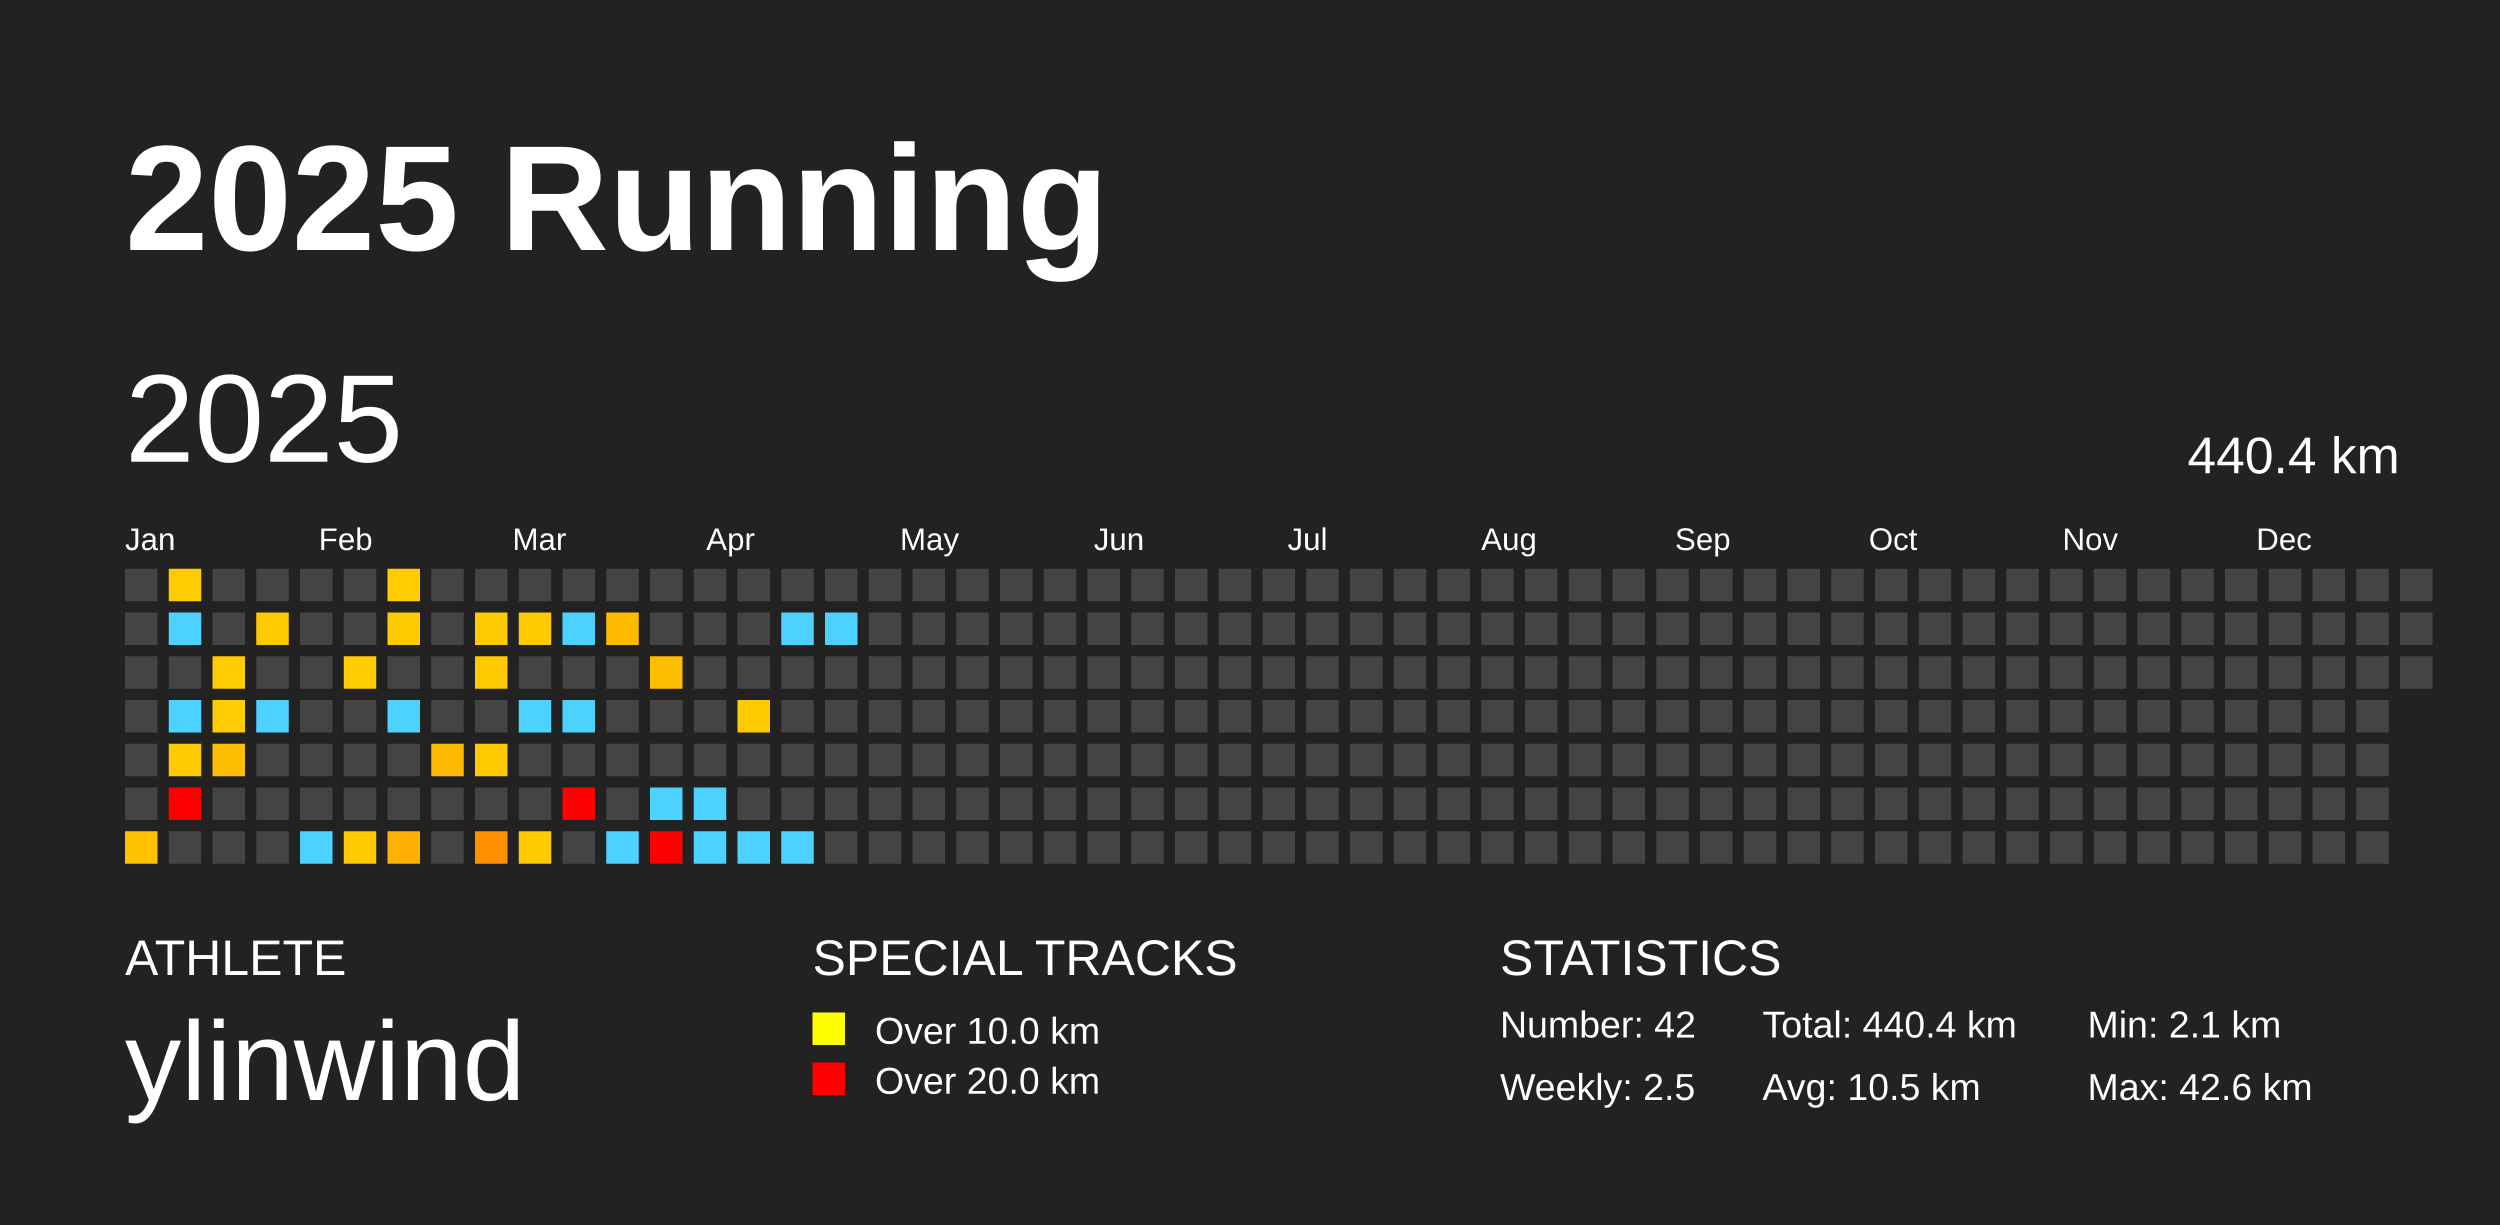
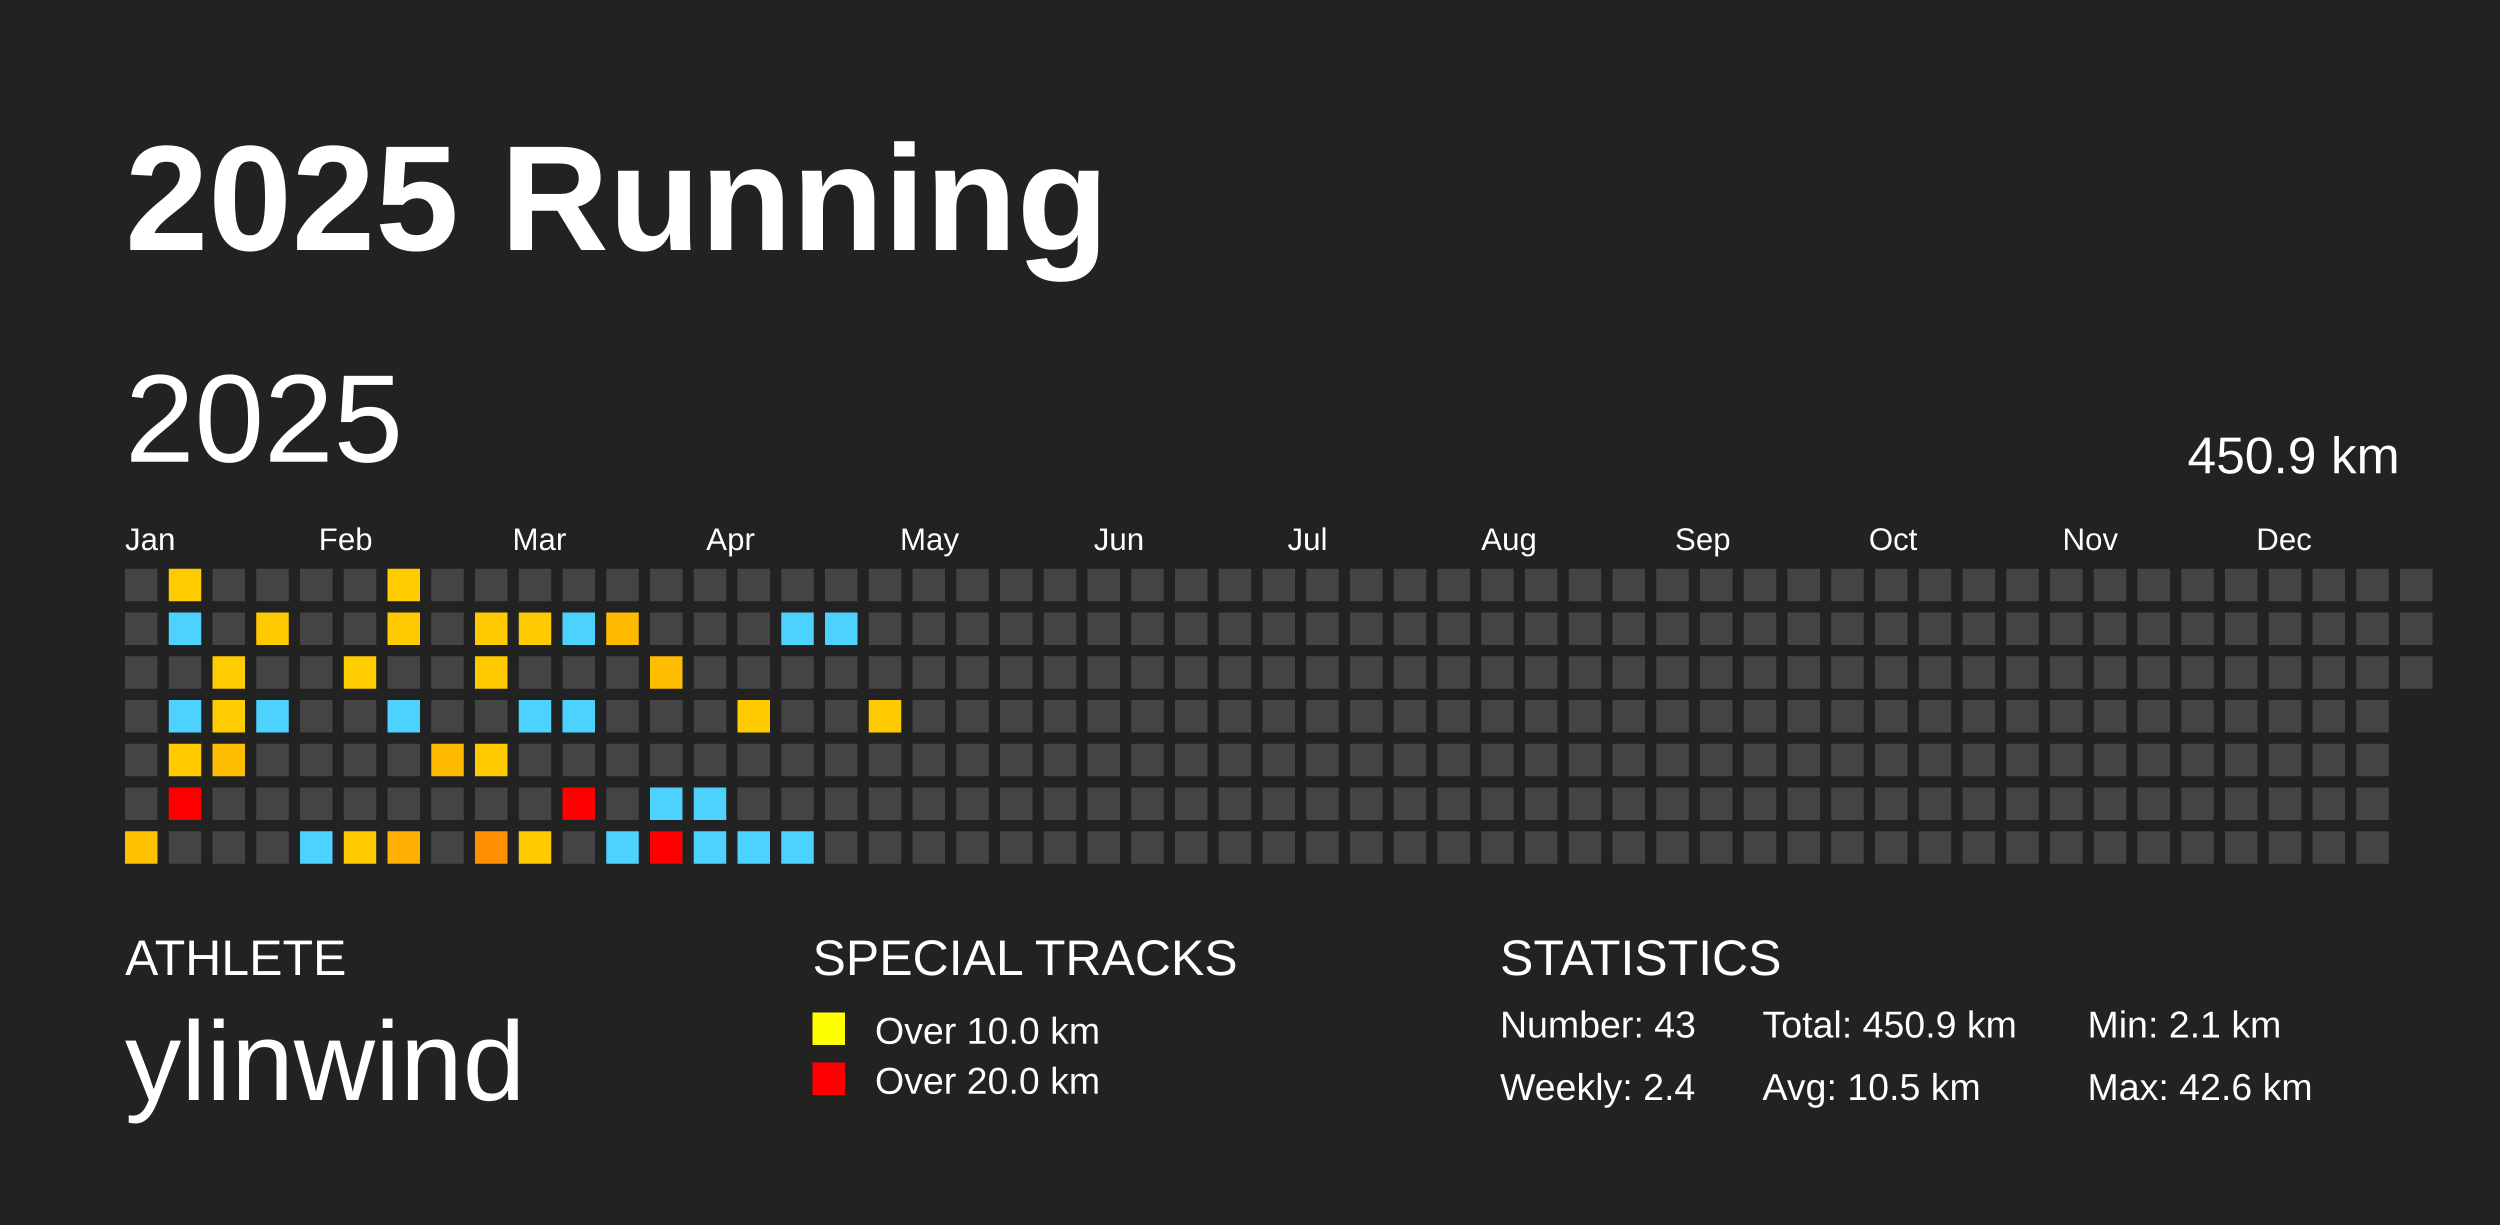
<svg xmlns="http://www.w3.org/2000/svg" baseProfile="full" height="98mm" version="1.1" viewBox="0,0,200,98" width="200mm">
  <defs />
  <rect fill="#222222" height="98" width="200" x="0" y="0" />
  <text fill="#FFFFFF" style="font-size:12px; font-family:Arial; font-weight:bold;" x="10" y="20">2025 Running</text>
  <text fill="#FFFFFF" style="font-size:4px; font-family:Arial" x="10" y="78">ATHLETE</text>
  <text fill="#FFFFFF" style="font-size:9px; font-family:Arial" x="10" y="88">ylinwind</text>
  <text fill="#FFFFFF" style="font-size:4px; font-family:Arial" x="65" y="78">SPECIAL TRACKS</text>
  <rect fill="yellow" height="2.6" width="2.6" x="65" y="81" />
  <text fill="#FFFFFF" style="font-size:3px; font-family:Arial" x="70" y="83.5">Over 10.0 km</text>
  <rect fill="red" height="2.6" width="2.6" x="65" y="85" />
  <text fill="#FFFFFF" style="font-size:3px; font-family:Arial" x="70" y="87.5">Over 20.0 km</text>
  <text fill="#FFFFFF" style="font-size:4px; font-family:Arial" x="120" y="78">STATISTICS</text>
-   <text fill="#FFFFFF" style="font-size:3px; font-family:Arial" x="120" y="83">Number: 42</text>
-   <text fill="#FFFFFF" style="font-size:3px; font-family:Arial" x="120" y="88">Weekly: 2.5</text>
-   <text fill="#FFFFFF" style="font-size:3px; font-family:Arial" x="141" y="83">Total: 440.4 km</text>
+   <text fill="#FFFFFF" style="font-size:3px; font-family:Arial" x="120" y="83">Number: 43</text>
+   <text fill="#FFFFFF" style="font-size:3px; font-family:Arial" x="120" y="88">Weekly: 2.4</text>
+   <text fill="#FFFFFF" style="font-size:3px; font-family:Arial" x="141" y="83">Total: 450.9 km</text>
  <text fill="#FFFFFF" style="font-size:3px; font-family:Arial" x="141" y="88">Avg: 10.5 km</text>
  <text fill="#FFFFFF" style="font-size:3px; font-family:Arial" x="167" y="83">Min: 2.1 km</text>
  <text fill="#FFFFFF" style="font-size:3px; font-family:Arial" x="167" y="88">Max: 42.6 km</text>
  <text dominant-baseline="hanging" fill="#FFFFFF" style="font-size:10.0px; font-family:Arial;" x="10" y="30">2025</text>
-   <text dominant-baseline="hanging" fill="#FFFFFF" style="font-size:4.125px; font-family:Arial;" x="175" y="35">440.4 km</text>
+   <text dominant-baseline="hanging" fill="#FFFFFF" style="font-size:4.125px; font-family:Arial;" x="175" y="35">450.9 km</text>
  <text fill="#FFFFFF" style="font-size:2.5px; font-family:Arial" x="10.0" y="44">Jan</text>
  <text fill="#FFFFFF" style="font-size:2.5px; font-family:Arial" x="25.5" y="44">Feb</text>
  <text fill="#FFFFFF" style="font-size:2.5px; font-family:Arial" x="41.0" y="44">Mar</text>
  <text fill="#FFFFFF" style="font-size:2.5px; font-family:Arial" x="56.5" y="44">Apr</text>
  <text fill="#FFFFFF" style="font-size:2.5px; font-family:Arial" x="72.0" y="44">May</text>
  <text fill="#FFFFFF" style="font-size:2.5px; font-family:Arial" x="87.5" y="44">Jun</text>
  <text fill="#FFFFFF" style="font-size:2.5px; font-family:Arial" x="103.0" y="44">Jul</text>
  <text fill="#FFFFFF" style="font-size:2.5px; font-family:Arial" x="118.5" y="44">Aug</text>
  <text fill="#FFFFFF" style="font-size:2.5px; font-family:Arial" x="134.0" y="44">Sep</text>
  <text fill="#FFFFFF" style="font-size:2.5px; font-family:Arial" x="149.5" y="44">Oct</text>
  <text fill="#FFFFFF" style="font-size:2.5px; font-family:Arial" x="165.0" y="44">Nov</text>
  <text fill="#FFFFFF" style="font-size:2.5px; font-family:Arial" x="180.5" y="44">Dec</text>
  <rect fill="#444444" height="2.6" width="2.6" x="10.0" y="45.5" />
  <rect fill="#444444" height="2.6" width="2.6" x="10.0" y="49.0" />
  <rect fill="#444444" height="2.6" width="2.6" x="10.0" y="52.5" />
  <rect fill="#444444" height="2.6" width="2.6" x="10.0" y="56.0" />
  <rect fill="#444444" height="2.6" width="2.6" x="10.0" y="59.5" />
  <rect fill="#444444" height="2.6" width="2.6" x="10.0" y="63.0" />
  <rect fill="#ffc100" height="2.6" width="2.6" x="10.0" y="66.5" />
  <rect fill="#ffcc00" height="2.6" width="2.6" x="13.5" y="45.5" />
  <rect fill="#4dd2ff" height="2.6" width="2.6" x="13.5" y="49.0" />
  <rect fill="#444444" height="2.6" width="2.6" x="13.5" y="52.5" />
  <rect fill="#4dd2ff" height="2.6" width="2.6" x="13.5" y="56.0" />
  <rect fill="#ffcb00" height="2.6" width="2.6" x="13.5" y="59.5" />
  <rect fill="red" height="2.6" width="2.6" x="13.5" y="63.0" />
  <rect fill="#444444" height="2.6" width="2.6" x="13.5" y="66.5" />
  <rect fill="#444444" height="2.6" width="2.6" x="17.0" y="45.5" />
  <rect fill="#444444" height="2.6" width="2.6" x="17.0" y="49.0" />
  <rect fill="#ffcc00" height="2.6" width="2.6" x="17.0" y="52.5" />
  <rect fill="#ffcc00" height="2.6" width="2.6" x="17.0" y="56.0" />
  <rect fill="#ffbe00" height="2.6" width="2.6" x="17.0" y="59.5" />
  <rect fill="#444444" height="2.6" width="2.6" x="17.0" y="63.0" />
  <rect fill="#444444" height="2.6" width="2.6" x="17.0" y="66.5" />
  <rect fill="#444444" height="2.6" width="2.6" x="20.5" y="45.5" />
  <rect fill="#ffcb00" height="2.6" width="2.6" x="20.5" y="49.0" />
  <rect fill="#444444" height="2.6" width="2.6" x="20.5" y="52.5" />
  <rect fill="#4dd2ff" height="2.6" width="2.6" x="20.5" y="56.0" />
  <rect fill="#444444" height="2.6" width="2.6" x="20.5" y="59.5" />
  <rect fill="#444444" height="2.6" width="2.6" x="20.5" y="63.0" />
  <rect fill="#444444" height="2.6" width="2.6" x="20.5" y="66.5" />
  <rect fill="#444444" height="2.6" width="2.6" x="24.0" y="45.5" />
  <rect fill="#444444" height="2.6" width="2.6" x="24.0" y="49.0" />
  <rect fill="#444444" height="2.6" width="2.6" x="24.0" y="52.5" />
  <rect fill="#444444" height="2.6" width="2.6" x="24.0" y="56.0" />
  <rect fill="#444444" height="2.6" width="2.6" x="24.0" y="59.5" />
  <rect fill="#444444" height="2.6" width="2.6" x="24.0" y="63.0" />
  <rect fill="#4dd2ff" height="2.6" width="2.6" x="24.0" y="66.5" />
  <rect fill="#444444" height="2.6" width="2.6" x="27.5" y="45.5" />
  <rect fill="#444444" height="2.6" width="2.6" x="27.5" y="49.0" />
  <rect fill="#ffcc00" height="2.6" width="2.6" x="27.5" y="52.5" />
  <rect fill="#444444" height="2.6" width="2.6" x="27.5" y="56.0" />
  <rect fill="#444444" height="2.6" width="2.6" x="27.5" y="59.5" />
  <rect fill="#444444" height="2.6" width="2.6" x="27.5" y="63.0" />
  <rect fill="#ffca00" height="2.6" width="2.6" x="27.5" y="66.5" />
  <rect fill="#ffcc00" height="2.6" width="2.6" x="31.0" y="45.5" />
  <rect fill="#ffcb00" height="2.6" width="2.6" x="31.0" y="49.0" />
  <rect fill="#444444" height="2.6" width="2.6" x="31.0" y="52.5" />
  <rect fill="#4dd2ff" height="2.6" width="2.6" x="31.0" y="56.0" />
  <rect fill="#444444" height="2.6" width="2.6" x="31.0" y="59.5" />
  <rect fill="#444444" height="2.6" width="2.6" x="31.0" y="63.0" />
  <rect fill="#ffb000" height="2.6" width="2.6" x="31.0" y="66.5" />
  <rect fill="#444444" height="2.6" width="2.6" x="34.5" y="45.5" />
  <rect fill="#444444" height="2.6" width="2.6" x="34.5" y="49.0" />
  <rect fill="#444444" height="2.6" width="2.6" x="34.5" y="52.5" />
  <rect fill="#444444" height="2.6" width="2.6" x="34.5" y="56.0" />
  <rect fill="#ffbb00" height="2.6" width="2.6" x="34.5" y="59.5" />
  <rect fill="#444444" height="2.6" width="2.6" x="34.5" y="63.0" />
  <rect fill="#444444" height="2.6" width="2.6" x="34.5" y="66.5" />
  <rect fill="#444444" height="2.6" width="2.6" x="38.0" y="45.5" />
  <rect fill="#ffca00" height="2.6" width="2.6" x="38.0" y="49.0" />
  <rect fill="#ffcb00" height="2.6" width="2.6" x="38.0" y="52.5" />
  <rect fill="#444444" height="2.6" width="2.6" x="38.0" y="56.0" />
  <rect fill="#ffcb00" height="2.6" width="2.6" x="38.0" y="59.5" />
  <rect fill="#444444" height="2.6" width="2.6" x="38.0" y="63.0" />
  <rect fill="#ff9000" height="2.6" width="2.6" x="38.0" y="66.5" />
  <rect fill="#444444" height="2.6" width="2.6" x="41.5" y="45.5" />
  <rect fill="#ffca00" height="2.6" width="2.6" x="41.5" y="49.0" />
  <rect fill="#444444" height="2.6" width="2.6" x="41.5" y="52.5" />
  <rect fill="#4dd2ff" height="2.6" width="2.6" x="41.5" y="56.0" />
  <rect fill="#444444" height="2.6" width="2.6" x="41.5" y="59.5" />
  <rect fill="#444444" height="2.6" width="2.6" x="41.5" y="63.0" />
  <rect fill="#ffcb00" height="2.6" width="2.6" x="41.5" y="66.5" />
  <rect fill="#444444" height="2.6" width="2.6" x="45.0" y="45.5" />
  <rect fill="#4dd2ff" height="2.6" width="2.6" x="45.0" y="49.0" />
  <rect fill="#444444" height="2.6" width="2.6" x="45.0" y="52.5" />
  <rect fill="#4dd2ff" height="2.6" width="2.6" x="45.0" y="56.0" />
  <rect fill="#444444" height="2.6" width="2.6" x="45.0" y="59.5" />
  <rect fill="red" height="2.6" width="2.6" x="45.0" y="63.0" />
  <rect fill="#444444" height="2.6" width="2.6" x="45.0" y="66.5" />
  <rect fill="#444444" height="2.6" width="2.6" x="48.5" y="45.5" />
  <rect fill="#ffbb00" height="2.6" width="2.6" x="48.5" y="49.0" />
  <rect fill="#444444" height="2.6" width="2.6" x="48.5" y="52.5" />
  <rect fill="#444444" height="2.6" width="2.6" x="48.5" y="56.0" />
  <rect fill="#444444" height="2.6" width="2.6" x="48.5" y="59.5" />
  <rect fill="#444444" height="2.6" width="2.6" x="48.5" y="63.0" />
  <rect fill="#4dd2ff" height="2.6" width="2.6" x="48.5" y="66.5" />
  <rect fill="#444444" height="2.6" width="2.6" x="52.0" y="45.5" />
  <rect fill="#444444" height="2.6" width="2.6" x="52.0" y="49.0" />
  <rect fill="#ffbd00" height="2.6" width="2.6" x="52.0" y="52.5" />
  <rect fill="#444444" height="2.6" width="2.6" x="52.0" y="56.0" />
  <rect fill="#444444" height="2.6" width="2.6" x="52.0" y="59.5" />
  <rect fill="#4dd2ff" height="2.6" width="2.6" x="52.0" y="63.0" />
  <rect fill="red" height="2.6" width="2.6" x="52.0" y="66.5" />
  <rect fill="#444444" height="2.6" width="2.6" x="55.5" y="45.5" />
  <rect fill="#444444" height="2.6" width="2.6" x="55.5" y="49.0" />
  <rect fill="#444444" height="2.6" width="2.6" x="55.5" y="52.5" />
  <rect fill="#444444" height="2.6" width="2.6" x="55.5" y="56.0" />
  <rect fill="#444444" height="2.6" width="2.6" x="55.5" y="59.5" />
  <rect fill="#4dd2ff" height="2.6" width="2.6" x="55.5" y="63.0" />
  <rect fill="#4dd2ff" height="2.6" width="2.6" x="55.5" y="66.5" />
  <rect fill="#444444" height="2.6" width="2.6" x="59.0" y="45.5" />
  <rect fill="#444444" height="2.6" width="2.6" x="59.0" y="49.0" />
  <rect fill="#444444" height="2.6" width="2.6" x="59.0" y="52.5" />
  <rect fill="#ffcb00" height="2.6" width="2.6" x="59.0" y="56.0" />
  <rect fill="#444444" height="2.6" width="2.6" x="59.0" y="59.5" />
  <rect fill="#444444" height="2.6" width="2.6" x="59.0" y="63.0" />
  <rect fill="#4dd2ff" height="2.6" width="2.6" x="59.0" y="66.5" />
  <rect fill="#444444" height="2.6" width="2.6" x="62.5" y="45.5" />
  <rect fill="#4dd2ff" height="2.6" width="2.6" x="62.5" y="49.0" />
  <rect fill="#444444" height="2.6" width="2.6" x="62.5" y="52.5" />
  <rect fill="#444444" height="2.6" width="2.6" x="62.5" y="56.0" />
  <rect fill="#444444" height="2.6" width="2.6" x="62.5" y="59.5" />
  <rect fill="#444444" height="2.6" width="2.6" x="62.5" y="63.0" />
  <rect fill="#4dd2ff" height="2.6" width="2.6" x="62.5" y="66.5" />
  <rect fill="#444444" height="2.6" width="2.6" x="66.0" y="45.5" />
  <rect fill="#4dd2ff" height="2.6" width="2.6" x="66.0" y="49.0" />
  <rect fill="#444444" height="2.6" width="2.6" x="66.0" y="52.5" />
  <rect fill="#444444" height="2.6" width="2.6" x="66.0" y="56.0" />
  <rect fill="#444444" height="2.6" width="2.6" x="66.0" y="59.5" />
  <rect fill="#444444" height="2.6" width="2.6" x="66.0" y="63.0" />
  <rect fill="#444444" height="2.6" width="2.6" x="66.0" y="66.5" />
  <rect fill="#444444" height="2.6" width="2.6" x="69.5" y="45.5" />
  <rect fill="#444444" height="2.6" width="2.6" x="69.5" y="49.0" />
  <rect fill="#444444" height="2.6" width="2.6" x="69.5" y="52.5" />
-   <rect fill="#444444" height="2.6" width="2.6" x="69.5" y="56.0" />
+   <rect fill="#ffcb00" height="2.6" width="2.6" x="69.5" y="56.0" />
  <rect fill="#444444" height="2.6" width="2.6" x="69.5" y="59.5" />
  <rect fill="#444444" height="2.6" width="2.6" x="69.5" y="63.0" />
  <rect fill="#444444" height="2.6" width="2.6" x="69.5" y="66.5" />
  <rect fill="#444444" height="2.6" width="2.6" x="73.0" y="45.5" />
  <rect fill="#444444" height="2.6" width="2.6" x="73.0" y="49.0" />
  <rect fill="#444444" height="2.6" width="2.6" x="73.0" y="52.5" />
  <rect fill="#444444" height="2.6" width="2.6" x="73.0" y="56.0" />
  <rect fill="#444444" height="2.6" width="2.6" x="73.0" y="59.5" />
  <rect fill="#444444" height="2.6" width="2.6" x="73.0" y="63.0" />
  <rect fill="#444444" height="2.6" width="2.6" x="73.0" y="66.5" />
  <rect fill="#444444" height="2.6" width="2.6" x="76.5" y="45.5" />
  <rect fill="#444444" height="2.6" width="2.6" x="76.5" y="49.0" />
  <rect fill="#444444" height="2.6" width="2.6" x="76.5" y="52.5" />
  <rect fill="#444444" height="2.6" width="2.6" x="76.5" y="56.0" />
  <rect fill="#444444" height="2.6" width="2.6" x="76.5" y="59.5" />
  <rect fill="#444444" height="2.6" width="2.6" x="76.5" y="63.0" />
  <rect fill="#444444" height="2.6" width="2.6" x="76.5" y="66.5" />
  <rect fill="#444444" height="2.6" width="2.6" x="80.0" y="45.5" />
  <rect fill="#444444" height="2.6" width="2.6" x="80.0" y="49.0" />
  <rect fill="#444444" height="2.6" width="2.6" x="80.0" y="52.5" />
  <rect fill="#444444" height="2.6" width="2.6" x="80.0" y="56.0" />
  <rect fill="#444444" height="2.6" width="2.6" x="80.0" y="59.5" />
  <rect fill="#444444" height="2.6" width="2.6" x="80.0" y="63.0" />
  <rect fill="#444444" height="2.6" width="2.6" x="80.0" y="66.5" />
  <rect fill="#444444" height="2.6" width="2.6" x="83.5" y="45.5" />
  <rect fill="#444444" height="2.6" width="2.6" x="83.5" y="49.0" />
  <rect fill="#444444" height="2.6" width="2.6" x="83.5" y="52.5" />
  <rect fill="#444444" height="2.6" width="2.6" x="83.5" y="56.0" />
  <rect fill="#444444" height="2.6" width="2.6" x="83.5" y="59.5" />
  <rect fill="#444444" height="2.6" width="2.6" x="83.5" y="63.0" />
  <rect fill="#444444" height="2.6" width="2.6" x="83.5" y="66.5" />
  <rect fill="#444444" height="2.6" width="2.6" x="87.0" y="45.5" />
  <rect fill="#444444" height="2.6" width="2.6" x="87.0" y="49.0" />
  <rect fill="#444444" height="2.6" width="2.6" x="87.0" y="52.5" />
  <rect fill="#444444" height="2.6" width="2.6" x="87.0" y="56.0" />
  <rect fill="#444444" height="2.6" width="2.6" x="87.0" y="59.5" />
  <rect fill="#444444" height="2.6" width="2.6" x="87.0" y="63.0" />
  <rect fill="#444444" height="2.6" width="2.6" x="87.0" y="66.5" />
  <rect fill="#444444" height="2.6" width="2.6" x="90.5" y="45.5" />
  <rect fill="#444444" height="2.6" width="2.6" x="90.5" y="49.0" />
  <rect fill="#444444" height="2.6" width="2.6" x="90.5" y="52.5" />
  <rect fill="#444444" height="2.6" width="2.6" x="90.5" y="56.0" />
  <rect fill="#444444" height="2.6" width="2.6" x="90.5" y="59.5" />
  <rect fill="#444444" height="2.6" width="2.6" x="90.5" y="63.0" />
  <rect fill="#444444" height="2.6" width="2.6" x="90.5" y="66.5" />
  <rect fill="#444444" height="2.6" width="2.6" x="94.0" y="45.5" />
  <rect fill="#444444" height="2.6" width="2.6" x="94.0" y="49.0" />
  <rect fill="#444444" height="2.6" width="2.6" x="94.0" y="52.5" />
  <rect fill="#444444" height="2.6" width="2.6" x="94.0" y="56.0" />
  <rect fill="#444444" height="2.6" width="2.6" x="94.0" y="59.5" />
  <rect fill="#444444" height="2.6" width="2.6" x="94.0" y="63.0" />
  <rect fill="#444444" height="2.6" width="2.6" x="94.0" y="66.5" />
  <rect fill="#444444" height="2.6" width="2.6" x="97.5" y="45.5" />
  <rect fill="#444444" height="2.6" width="2.6" x="97.5" y="49.0" />
  <rect fill="#444444" height="2.6" width="2.6" x="97.5" y="52.5" />
  <rect fill="#444444" height="2.6" width="2.6" x="97.5" y="56.0" />
  <rect fill="#444444" height="2.6" width="2.6" x="97.5" y="59.5" />
  <rect fill="#444444" height="2.6" width="2.6" x="97.5" y="63.0" />
  <rect fill="#444444" height="2.6" width="2.6" x="97.5" y="66.5" />
  <rect fill="#444444" height="2.6" width="2.6" x="101.0" y="45.5" />
  <rect fill="#444444" height="2.6" width="2.6" x="101.0" y="49.0" />
  <rect fill="#444444" height="2.6" width="2.6" x="101.0" y="52.5" />
  <rect fill="#444444" height="2.6" width="2.6" x="101.0" y="56.0" />
  <rect fill="#444444" height="2.6" width="2.6" x="101.0" y="59.5" />
  <rect fill="#444444" height="2.6" width="2.6" x="101.0" y="63.0" />
  <rect fill="#444444" height="2.6" width="2.6" x="101.0" y="66.5" />
  <rect fill="#444444" height="2.6" width="2.6" x="104.5" y="45.5" />
  <rect fill="#444444" height="2.6" width="2.6" x="104.5" y="49.0" />
  <rect fill="#444444" height="2.6" width="2.6" x="104.5" y="52.5" />
  <rect fill="#444444" height="2.6" width="2.6" x="104.5" y="56.0" />
  <rect fill="#444444" height="2.6" width="2.6" x="104.5" y="59.5" />
  <rect fill="#444444" height="2.6" width="2.6" x="104.5" y="63.0" />
  <rect fill="#444444" height="2.6" width="2.6" x="104.5" y="66.5" />
  <rect fill="#444444" height="2.6" width="2.6" x="108.0" y="45.5" />
  <rect fill="#444444" height="2.6" width="2.6" x="108.0" y="49.0" />
  <rect fill="#444444" height="2.6" width="2.6" x="108.0" y="52.5" />
  <rect fill="#444444" height="2.6" width="2.6" x="108.0" y="56.0" />
  <rect fill="#444444" height="2.6" width="2.6" x="108.0" y="59.5" />
  <rect fill="#444444" height="2.6" width="2.6" x="108.0" y="63.0" />
  <rect fill="#444444" height="2.6" width="2.6" x="108.0" y="66.5" />
  <rect fill="#444444" height="2.6" width="2.6" x="111.5" y="45.5" />
  <rect fill="#444444" height="2.6" width="2.6" x="111.5" y="49.0" />
  <rect fill="#444444" height="2.6" width="2.6" x="111.5" y="52.5" />
  <rect fill="#444444" height="2.6" width="2.6" x="111.5" y="56.0" />
  <rect fill="#444444" height="2.6" width="2.6" x="111.5" y="59.5" />
  <rect fill="#444444" height="2.6" width="2.6" x="111.5" y="63.0" />
  <rect fill="#444444" height="2.6" width="2.6" x="111.5" y="66.5" />
  <rect fill="#444444" height="2.6" width="2.6" x="115.0" y="45.5" />
  <rect fill="#444444" height="2.6" width="2.6" x="115.0" y="49.0" />
  <rect fill="#444444" height="2.6" width="2.6" x="115.0" y="52.5" />
  <rect fill="#444444" height="2.6" width="2.6" x="115.0" y="56.0" />
  <rect fill="#444444" height="2.6" width="2.6" x="115.0" y="59.5" />
  <rect fill="#444444" height="2.6" width="2.6" x="115.0" y="63.0" />
  <rect fill="#444444" height="2.6" width="2.6" x="115.0" y="66.5" />
  <rect fill="#444444" height="2.6" width="2.6" x="118.5" y="45.5" />
  <rect fill="#444444" height="2.6" width="2.6" x="118.5" y="49.0" />
  <rect fill="#444444" height="2.6" width="2.6" x="118.5" y="52.5" />
  <rect fill="#444444" height="2.6" width="2.6" x="118.5" y="56.0" />
  <rect fill="#444444" height="2.6" width="2.6" x="118.5" y="59.5" />
  <rect fill="#444444" height="2.6" width="2.6" x="118.5" y="63.0" />
  <rect fill="#444444" height="2.6" width="2.6" x="118.5" y="66.5" />
  <rect fill="#444444" height="2.6" width="2.6" x="122.0" y="45.5" />
  <rect fill="#444444" height="2.6" width="2.6" x="122.0" y="49.0" />
  <rect fill="#444444" height="2.6" width="2.6" x="122.0" y="52.5" />
  <rect fill="#444444" height="2.6" width="2.6" x="122.0" y="56.0" />
  <rect fill="#444444" height="2.6" width="2.6" x="122.0" y="59.5" />
  <rect fill="#444444" height="2.6" width="2.6" x="122.0" y="63.0" />
  <rect fill="#444444" height="2.6" width="2.6" x="122.0" y="66.5" />
  <rect fill="#444444" height="2.6" width="2.6" x="125.5" y="45.5" />
  <rect fill="#444444" height="2.6" width="2.6" x="125.5" y="49.0" />
  <rect fill="#444444" height="2.6" width="2.6" x="125.5" y="52.5" />
  <rect fill="#444444" height="2.6" width="2.6" x="125.5" y="56.0" />
  <rect fill="#444444" height="2.6" width="2.6" x="125.5" y="59.5" />
  <rect fill="#444444" height="2.6" width="2.6" x="125.5" y="63.0" />
  <rect fill="#444444" height="2.6" width="2.6" x="125.5" y="66.5" />
  <rect fill="#444444" height="2.6" width="2.6" x="129.0" y="45.5" />
  <rect fill="#444444" height="2.6" width="2.6" x="129.0" y="49.0" />
  <rect fill="#444444" height="2.6" width="2.6" x="129.0" y="52.5" />
  <rect fill="#444444" height="2.6" width="2.6" x="129.0" y="56.0" />
  <rect fill="#444444" height="2.6" width="2.6" x="129.0" y="59.5" />
  <rect fill="#444444" height="2.6" width="2.6" x="129.0" y="63.0" />
  <rect fill="#444444" height="2.6" width="2.6" x="129.0" y="66.5" />
  <rect fill="#444444" height="2.6" width="2.6" x="132.5" y="45.5" />
  <rect fill="#444444" height="2.6" width="2.6" x="132.5" y="49.0" />
  <rect fill="#444444" height="2.6" width="2.6" x="132.5" y="52.5" />
  <rect fill="#444444" height="2.6" width="2.6" x="132.5" y="56.0" />
  <rect fill="#444444" height="2.6" width="2.6" x="132.5" y="59.5" />
  <rect fill="#444444" height="2.6" width="2.6" x="132.5" y="63.0" />
  <rect fill="#444444" height="2.6" width="2.6" x="132.5" y="66.5" />
  <rect fill="#444444" height="2.6" width="2.6" x="136.0" y="45.5" />
  <rect fill="#444444" height="2.6" width="2.6" x="136.0" y="49.0" />
  <rect fill="#444444" height="2.6" width="2.6" x="136.0" y="52.5" />
  <rect fill="#444444" height="2.6" width="2.6" x="136.0" y="56.0" />
  <rect fill="#444444" height="2.6" width="2.6" x="136.0" y="59.5" />
  <rect fill="#444444" height="2.6" width="2.6" x="136.0" y="63.0" />
  <rect fill="#444444" height="2.6" width="2.6" x="136.0" y="66.5" />
  <rect fill="#444444" height="2.6" width="2.6" x="139.5" y="45.5" />
  <rect fill="#444444" height="2.6" width="2.6" x="139.5" y="49.0" />
  <rect fill="#444444" height="2.6" width="2.6" x="139.5" y="52.5" />
  <rect fill="#444444" height="2.6" width="2.6" x="139.5" y="56.0" />
  <rect fill="#444444" height="2.6" width="2.6" x="139.5" y="59.5" />
  <rect fill="#444444" height="2.6" width="2.6" x="139.5" y="63.0" />
  <rect fill="#444444" height="2.6" width="2.6" x="139.5" y="66.5" />
  <rect fill="#444444" height="2.6" width="2.6" x="143.0" y="45.5" />
  <rect fill="#444444" height="2.6" width="2.6" x="143.0" y="49.0" />
  <rect fill="#444444" height="2.6" width="2.6" x="143.0" y="52.5" />
  <rect fill="#444444" height="2.6" width="2.6" x="143.0" y="56.0" />
  <rect fill="#444444" height="2.6" width="2.6" x="143.0" y="59.5" />
  <rect fill="#444444" height="2.6" width="2.6" x="143.0" y="63.0" />
  <rect fill="#444444" height="2.6" width="2.6" x="143.0" y="66.5" />
  <rect fill="#444444" height="2.6" width="2.6" x="146.5" y="45.5" />
  <rect fill="#444444" height="2.6" width="2.6" x="146.5" y="49.0" />
  <rect fill="#444444" height="2.6" width="2.6" x="146.5" y="52.5" />
  <rect fill="#444444" height="2.6" width="2.6" x="146.5" y="56.0" />
  <rect fill="#444444" height="2.6" width="2.6" x="146.5" y="59.5" />
  <rect fill="#444444" height="2.6" width="2.6" x="146.5" y="63.0" />
  <rect fill="#444444" height="2.6" width="2.6" x="146.5" y="66.5" />
  <rect fill="#444444" height="2.6" width="2.6" x="150.0" y="45.5" />
  <rect fill="#444444" height="2.6" width="2.6" x="150.0" y="49.0" />
  <rect fill="#444444" height="2.6" width="2.6" x="150.0" y="52.5" />
  <rect fill="#444444" height="2.6" width="2.6" x="150.0" y="56.0" />
  <rect fill="#444444" height="2.6" width="2.6" x="150.0" y="59.5" />
  <rect fill="#444444" height="2.6" width="2.6" x="150.0" y="63.0" />
  <rect fill="#444444" height="2.6" width="2.6" x="150.0" y="66.5" />
  <rect fill="#444444" height="2.6" width="2.6" x="153.5" y="45.5" />
  <rect fill="#444444" height="2.6" width="2.6" x="153.5" y="49.0" />
  <rect fill="#444444" height="2.6" width="2.6" x="153.5" y="52.5" />
  <rect fill="#444444" height="2.6" width="2.6" x="153.5" y="56.0" />
  <rect fill="#444444" height="2.6" width="2.6" x="153.5" y="59.5" />
  <rect fill="#444444" height="2.6" width="2.6" x="153.5" y="63.0" />
  <rect fill="#444444" height="2.6" width="2.6" x="153.5" y="66.5" />
  <rect fill="#444444" height="2.6" width="2.6" x="157.0" y="45.5" />
  <rect fill="#444444" height="2.6" width="2.6" x="157.0" y="49.0" />
  <rect fill="#444444" height="2.6" width="2.6" x="157.0" y="52.5" />
  <rect fill="#444444" height="2.6" width="2.6" x="157.0" y="56.0" />
  <rect fill="#444444" height="2.6" width="2.6" x="157.0" y="59.5" />
  <rect fill="#444444" height="2.6" width="2.6" x="157.0" y="63.0" />
  <rect fill="#444444" height="2.6" width="2.6" x="157.0" y="66.5" />
  <rect fill="#444444" height="2.6" width="2.6" x="160.5" y="45.5" />
  <rect fill="#444444" height="2.6" width="2.6" x="160.5" y="49.0" />
  <rect fill="#444444" height="2.6" width="2.6" x="160.5" y="52.5" />
  <rect fill="#444444" height="2.6" width="2.6" x="160.5" y="56.0" />
  <rect fill="#444444" height="2.6" width="2.6" x="160.5" y="59.5" />
  <rect fill="#444444" height="2.6" width="2.6" x="160.5" y="63.0" />
  <rect fill="#444444" height="2.6" width="2.6" x="160.5" y="66.5" />
  <rect fill="#444444" height="2.6" width="2.6" x="164.0" y="45.5" />
  <rect fill="#444444" height="2.6" width="2.6" x="164.0" y="49.0" />
  <rect fill="#444444" height="2.6" width="2.6" x="164.0" y="52.5" />
  <rect fill="#444444" height="2.6" width="2.6" x="164.0" y="56.0" />
  <rect fill="#444444" height="2.6" width="2.6" x="164.0" y="59.5" />
  <rect fill="#444444" height="2.6" width="2.6" x="164.0" y="63.0" />
  <rect fill="#444444" height="2.6" width="2.6" x="164.0" y="66.5" />
  <rect fill="#444444" height="2.6" width="2.6" x="167.5" y="45.5" />
  <rect fill="#444444" height="2.6" width="2.6" x="167.5" y="49.0" />
  <rect fill="#444444" height="2.6" width="2.6" x="167.5" y="52.5" />
  <rect fill="#444444" height="2.6" width="2.6" x="167.5" y="56.0" />
  <rect fill="#444444" height="2.6" width="2.6" x="167.5" y="59.5" />
  <rect fill="#444444" height="2.6" width="2.6" x="167.5" y="63.0" />
  <rect fill="#444444" height="2.6" width="2.6" x="167.5" y="66.5" />
  <rect fill="#444444" height="2.6" width="2.6" x="171.0" y="45.5" />
  <rect fill="#444444" height="2.6" width="2.6" x="171.0" y="49.0" />
  <rect fill="#444444" height="2.6" width="2.6" x="171.0" y="52.5" />
  <rect fill="#444444" height="2.6" width="2.6" x="171.0" y="56.0" />
  <rect fill="#444444" height="2.6" width="2.6" x="171.0" y="59.5" />
  <rect fill="#444444" height="2.6" width="2.6" x="171.0" y="63.0" />
  <rect fill="#444444" height="2.6" width="2.6" x="171.0" y="66.5" />
  <rect fill="#444444" height="2.6" width="2.6" x="174.5" y="45.5" />
  <rect fill="#444444" height="2.6" width="2.6" x="174.5" y="49.0" />
  <rect fill="#444444" height="2.6" width="2.6" x="174.5" y="52.5" />
  <rect fill="#444444" height="2.6" width="2.6" x="174.5" y="56.0" />
  <rect fill="#444444" height="2.6" width="2.6" x="174.5" y="59.5" />
  <rect fill="#444444" height="2.6" width="2.6" x="174.5" y="63.0" />
  <rect fill="#444444" height="2.6" width="2.6" x="174.5" y="66.5" />
  <rect fill="#444444" height="2.6" width="2.6" x="178.0" y="45.5" />
  <rect fill="#444444" height="2.6" width="2.6" x="178.0" y="49.0" />
  <rect fill="#444444" height="2.6" width="2.6" x="178.0" y="52.5" />
  <rect fill="#444444" height="2.6" width="2.6" x="178.0" y="56.0" />
  <rect fill="#444444" height="2.6" width="2.6" x="178.0" y="59.5" />
  <rect fill="#444444" height="2.6" width="2.6" x="178.0" y="63.0" />
  <rect fill="#444444" height="2.6" width="2.6" x="178.0" y="66.5" />
  <rect fill="#444444" height="2.6" width="2.6" x="181.5" y="45.5" />
  <rect fill="#444444" height="2.6" width="2.6" x="181.5" y="49.0" />
  <rect fill="#444444" height="2.6" width="2.6" x="181.5" y="52.5" />
  <rect fill="#444444" height="2.6" width="2.6" x="181.5" y="56.0" />
  <rect fill="#444444" height="2.6" width="2.6" x="181.5" y="59.5" />
  <rect fill="#444444" height="2.6" width="2.6" x="181.5" y="63.0" />
  <rect fill="#444444" height="2.6" width="2.6" x="181.5" y="66.5" />
  <rect fill="#444444" height="2.6" width="2.6" x="185.0" y="45.5" />
  <rect fill="#444444" height="2.6" width="2.6" x="185.0" y="49.0" />
  <rect fill="#444444" height="2.6" width="2.6" x="185.0" y="52.5" />
  <rect fill="#444444" height="2.6" width="2.6" x="185.0" y="56.0" />
  <rect fill="#444444" height="2.6" width="2.6" x="185.0" y="59.5" />
  <rect fill="#444444" height="2.6" width="2.6" x="185.0" y="63.0" />
  <rect fill="#444444" height="2.6" width="2.6" x="185.0" y="66.5" />
  <rect fill="#444444" height="2.6" width="2.6" x="188.5" y="45.5" />
  <rect fill="#444444" height="2.6" width="2.6" x="188.5" y="49.0" />
  <rect fill="#444444" height="2.6" width="2.6" x="188.5" y="52.5" />
  <rect fill="#444444" height="2.6" width="2.6" x="188.5" y="56.0" />
  <rect fill="#444444" height="2.6" width="2.6" x="188.5" y="59.5" />
  <rect fill="#444444" height="2.6" width="2.6" x="188.5" y="63.0" />
  <rect fill="#444444" height="2.6" width="2.6" x="188.5" y="66.5" />
  <rect fill="#444444" height="2.6" width="2.6" x="192.0" y="45.5" />
  <rect fill="#444444" height="2.6" width="2.6" x="192.0" y="49.0" />
  <rect fill="#444444" height="2.6" width="2.6" x="192.0" y="52.5" />
</svg>
